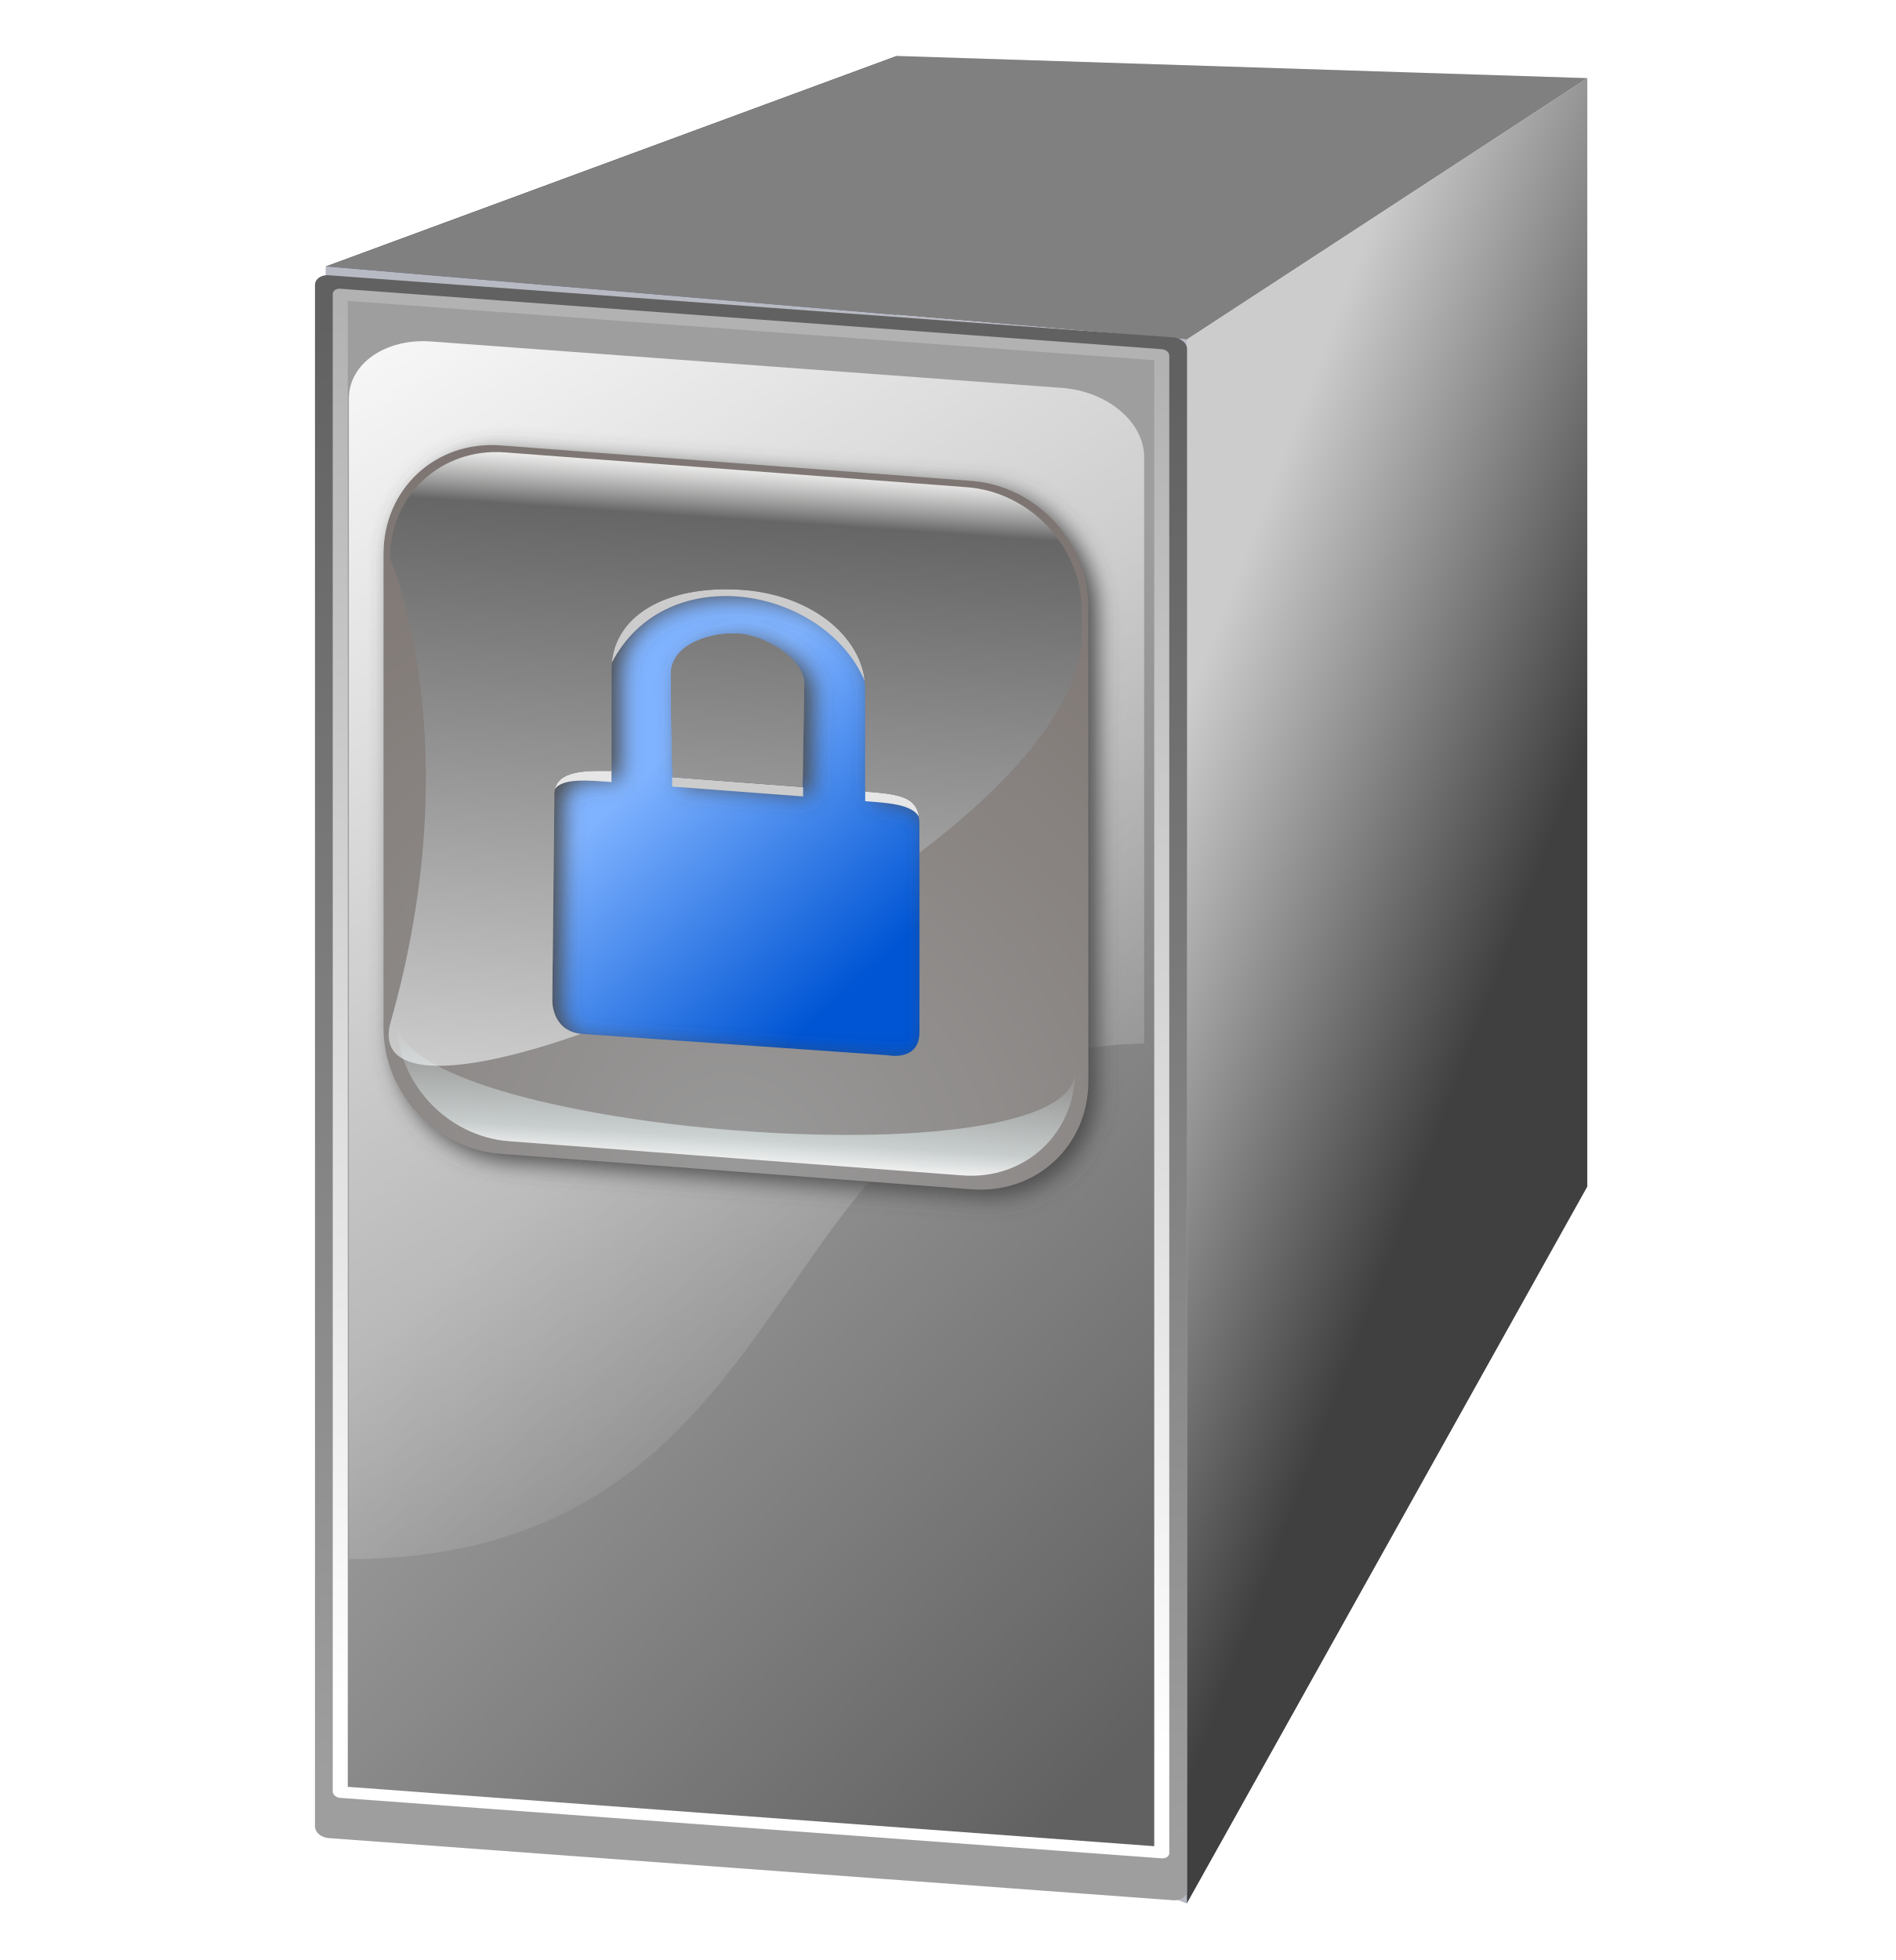
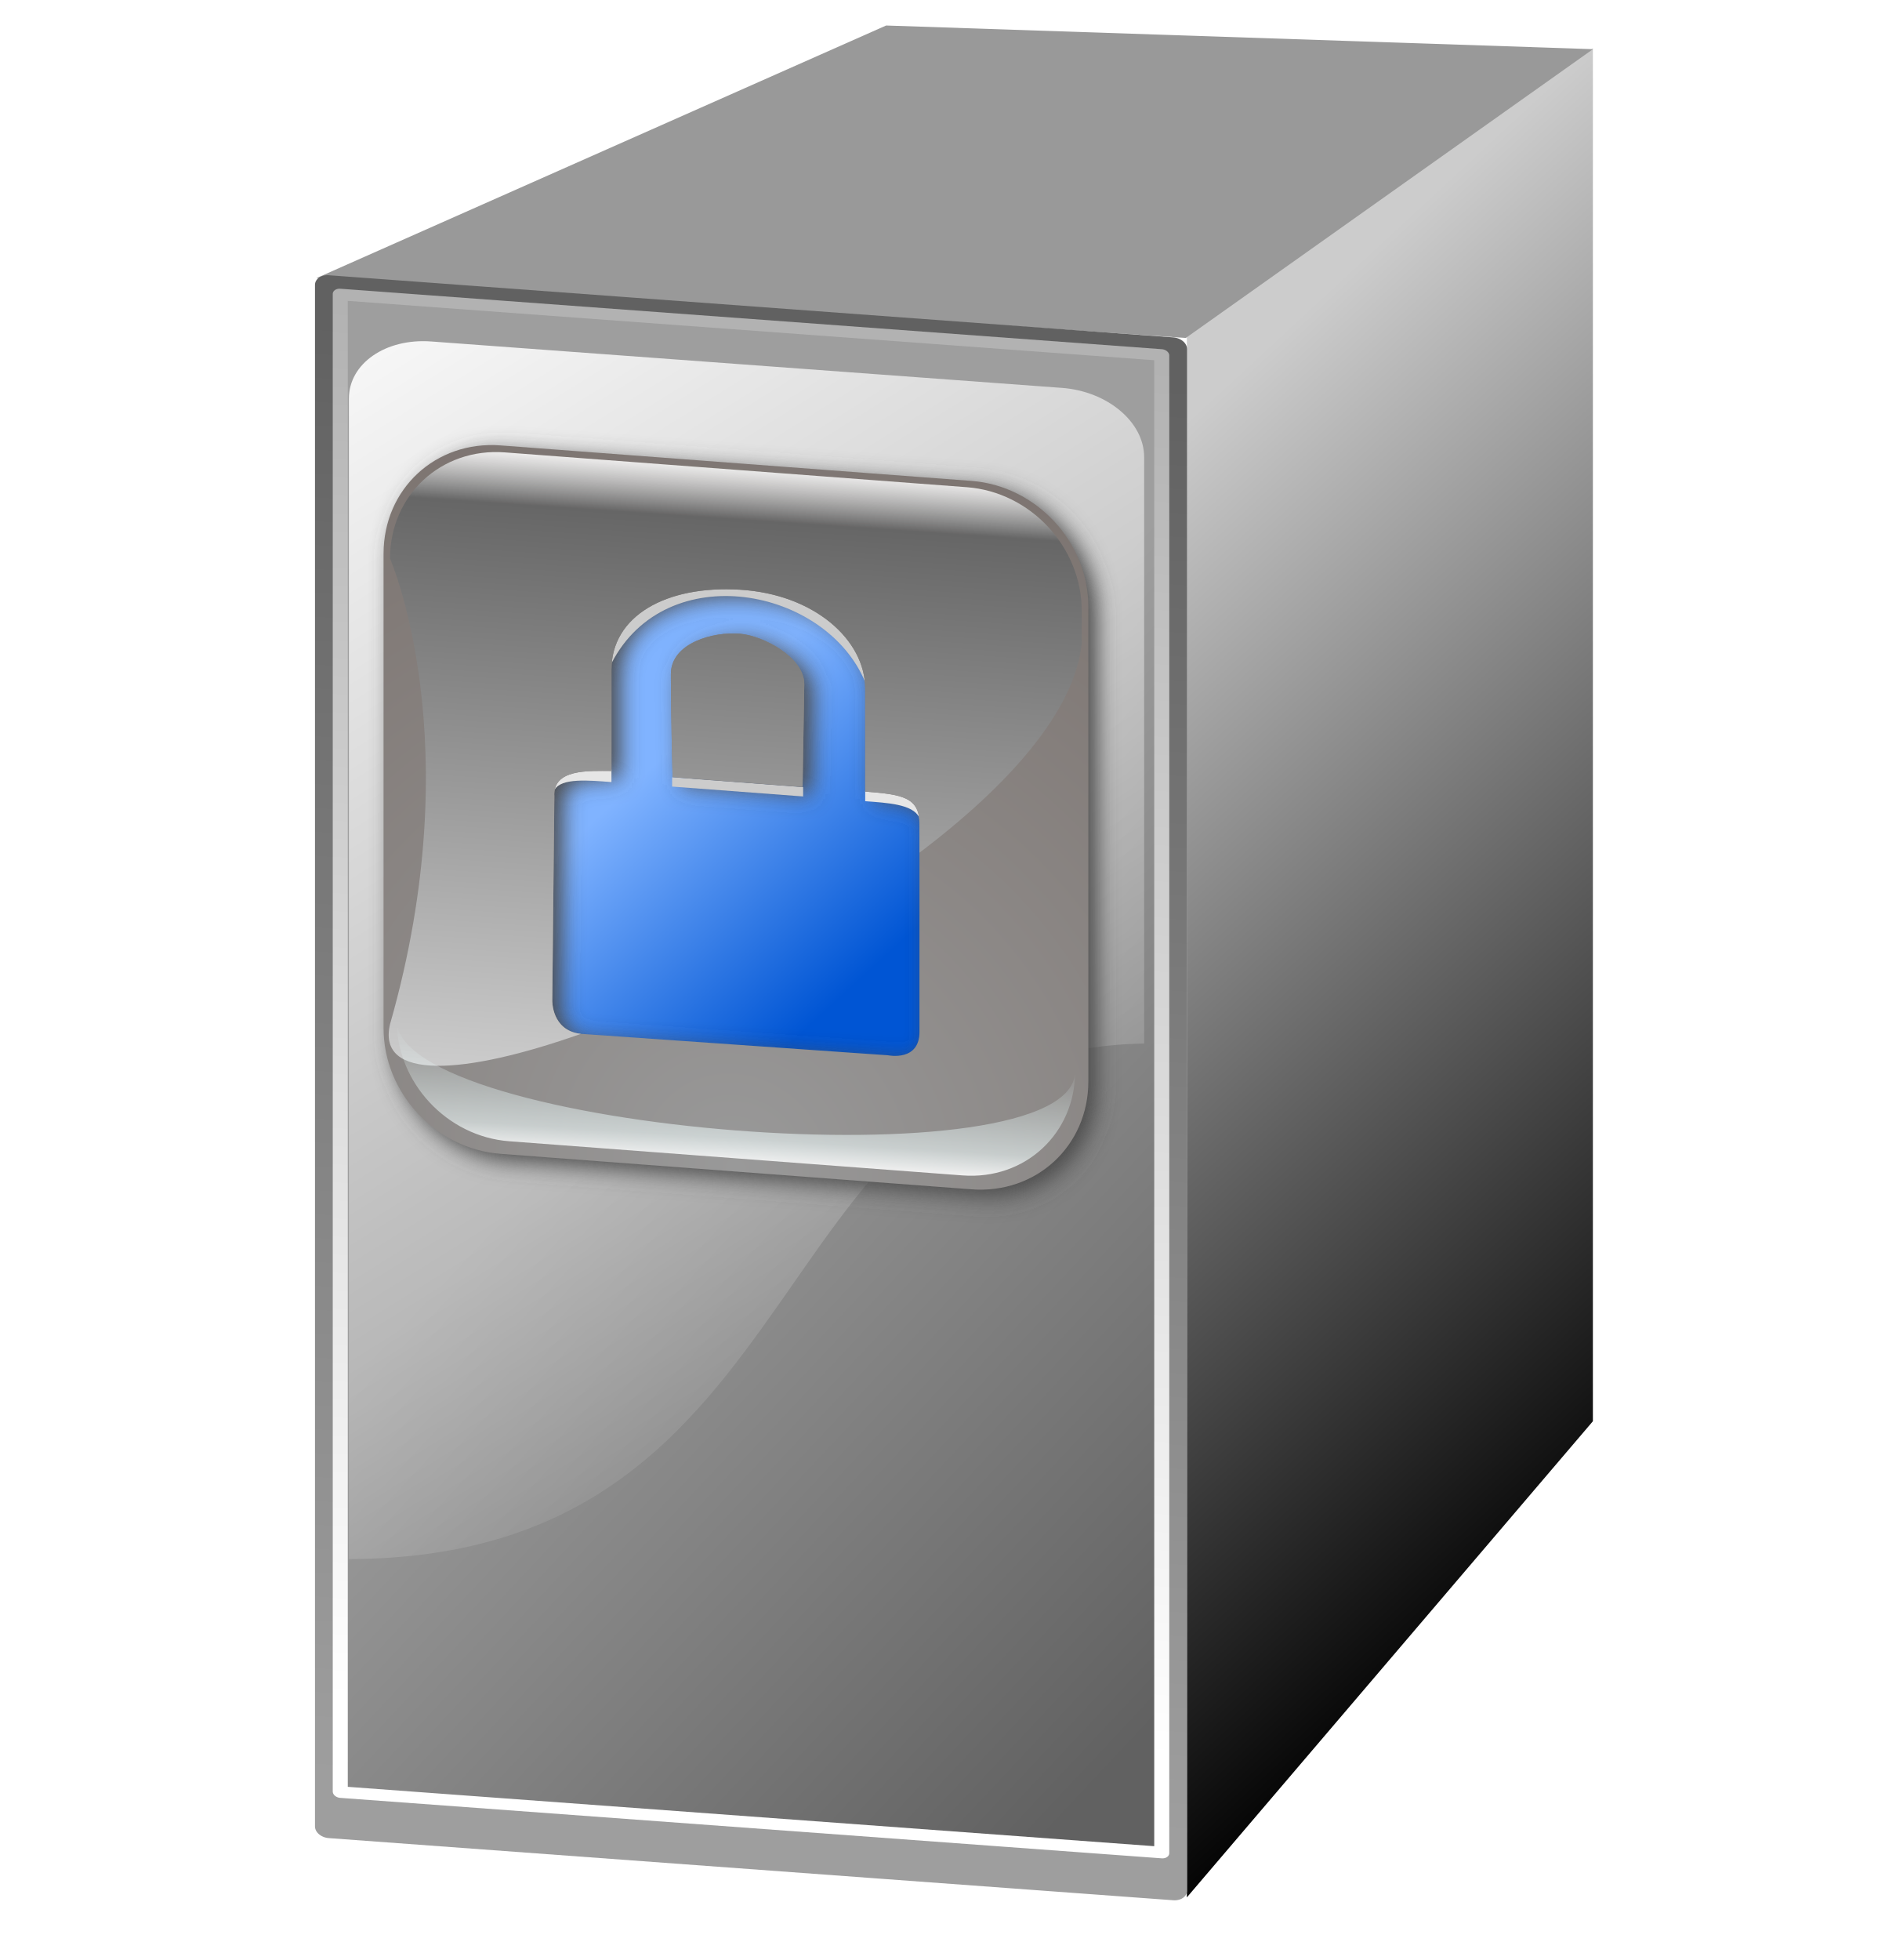
<svg xmlns="http://www.w3.org/2000/svg" xmlns:xlink="http://www.w3.org/1999/xlink" width="119" height="123" viewBox="0.023 -0.342 119 123" overflow="visible" enable-background="new 0.023 -0.342 119 123" xml:space="preserve" id="svg1" version="1.1">
  <defs id="defs168">
    <linearGradient id="linearGradient4362">
      <stop style="stop-color:#0055d4;stop-opacity:1" offset="0" id="stop4364" />
      <stop style="stop-color:#80b3ff;stop-opacity:1" offset="1" id="stop4366" />
-     </linearGradient>
-     <linearGradient id="linearGradient4372">
-       <stop style="stop-color:#404040;stop-opacity:1" offset="0" id="stop4374" />
-       <stop style="stop-color:#cccccc;stop-opacity:1" offset="1" id="stop4376" />
    </linearGradient>
    <linearGradient id="linearGradient2049">
      <stop offset="0.034" style="stop-color:#00ff00;stop-opacity:1;" id="stop2050" />
      <stop offset="1" style="stop-color:#009700;stop-opacity:1;" id="stop2051" />
    </linearGradient>
    <linearGradient id="linearGradient2020">
      <stop offset="0" style="stop-color:#9e9e9e;stop-opacity:1;" id="stop2022" />
      <stop offset="1" style="stop-color:#616161;stop-opacity:1;" id="stop2021" />
    </linearGradient>
    <linearGradient id="linearGradient2017">
      <stop offset="0" style="stop-color:#9e9e9e;stop-opacity:1;" id="stop2019" />
      <stop offset="1" style="stop-color:#616161;stop-opacity:1;" id="stop2018" />
    </linearGradient>
    <linearGradient id="linearGradient2001">
      <stop offset="0.034" style="stop-color:#ffffff;stop-opacity:1;" id="stop2003" />
      <stop offset="1" style="stop-color:#878787;stop-opacity:1;" id="stop2002" />
    </linearGradient>
    <linearGradient id="linearGradient1987">
      <stop offset="0.034" style="stop-color:#ffffff;stop-opacity:1;" id="stop1989" />
      <stop offset="1" style="stop-color:#b2b2b2;stop-opacity:1;" id="stop1988" />
    </linearGradient>
    <linearGradient id="linearGradient1939">
      <stop offset="0" style="stop-color:#ffffff;stop-opacity:1;" id="stop1941" />
      <stop offset="1" style="stop-color:#cfcfcf;stop-opacity:1;" id="stop1940" />
    </linearGradient>
    <linearGradient id="linearGradient1925">
      <stop offset="0" style="stop-color:#ffffff;stop-opacity:1;" id="stop1927" />
      <stop offset="1" style="stop-color:#ffffff;stop-opacity:0;" id="stop1926" />
    </linearGradient>
    <linearGradient id="linearGradient1910">
      <stop offset="0.034" style="stop-color:#ffffff;stop-opacity:1;" id="stop1912" />
      <stop offset="1" style="stop-color:#b2b2b2;stop-opacity:1;" id="stop1911" />
    </linearGradient>
    <linearGradient id="linearGradient1902">
      <stop offset="0" style="stop-color:#9e9e9e;stop-opacity:1;" id="stop1904" />
      <stop offset="1" style="stop-color:#616161;stop-opacity:1;" id="stop1903" />
    </linearGradient>
    <linearGradient id="linearGradient1895">
      <stop offset="0" style="stop-color:#cccccc;stop-opacity:1;" id="stop1897" />
      <stop offset="1" style="stop-color:#616161;stop-opacity:1;" id="stop1896" />
    </linearGradient>
    <linearGradient xlink:href="#linearGradient1902" id="linearGradient1894" gradientTransform="matrix(0.6573817,0,0,1.528169,-53.63161,0.7939598)" x1="167.027" y1="72.893" x2="167.027" y2="7.541" gradientUnits="userSpaceOnUse" />
    <linearGradient xlink:href="#linearGradient1902" id="linearGradient1901" gradientTransform="matrix(0.6573817,0,0,1.528169,-52.12873,4.356708)" x1="131.02" y1="69.246" x2="131.02" y2="6.213" gradientUnits="userSpaceOnUse" />
    <linearGradient xlink:href="#linearGradient1925" id="linearGradient1924" gradientTransform="scale(0.73936,1.352522)" x1="108.457" y1="33.613" x2="134.875" y2="60.464" gradientUnits="userSpaceOnUse" />
    <linearGradient xlink:href="#linearGradient1902" id="linearGradient1928" gradientUnits="userSpaceOnUse" gradientTransform="matrix(0.6837371,0,0,1.587269,-58.22978,3.466209)" x1="151.293" y1="29.794" x2="174.058" y2="65.576" />
    <linearGradient xlink:href="#linearGradient1910" id="linearGradient1929" gradientUnits="userSpaceOnUse" gradientTransform="matrix(0.6675532,0,0,1.562217,-54.00035,4.740301)" x1="147.334" y1="66.202" x2="147.334" y2="5.227" />
    <linearGradient xlink:href="#linearGradient1939" id="linearGradient1977" gradientUnits="userSpaceOnUse" gradientTransform="matrix(1.718143,0,0,0.23394,1.496018,65.51328)" x1="47.611" y1="20.174" x2="56.111" y2="53.457" />
    <linearGradient xlink:href="#linearGradient1902" id="linearGradient1978" gradientUnits="userSpaceOnUse" gradientTransform="matrix(1.587228,0,0,0.212498,1.496018,66.29516)" x1="59.365" y1="40.895" x2="59.437" y2="19.193" />
    <linearGradient xlink:href="#linearGradient1939" id="linearGradient1980" gradientUnits="userSpaceOnUse" gradientTransform="matrix(1.718143,0,0,0.240258,1.496018,63.59053)" x1="47.611" y1="20.174" x2="56.111" y2="53.457" />
    <linearGradient xlink:href="#linearGradient1902" id="linearGradient1981" gradientUnits="userSpaceOnUse" gradientTransform="matrix(1.587228,0,0,0.218238,1.496018,64.39353)" x1="59.365" y1="40.895" x2="59.437" y2="19.193" />
    <linearGradient xlink:href="#linearGradient1925" id="linearGradient2058" gradientTransform="matrix(0.684984,0.06570631,0,1.368438,-50.52969,-1.032389)" x1="106.479" y1="3.351" x2="134.771" y2="65.581" gradientUnits="userSpaceOnUse" />
-     <linearGradient xlink:href="#linearGradient4372" id="linearGradient4378" x1="88.411" y1="50.451" x2="67.905" y2="43.225" gradientUnits="userSpaceOnUse" gradientTransform="matrix(1.091833,-0.00516521,0,1.037986,-0.0898534,-5.483419)" />
    <filter id="filter26743">
      <feGaussianBlur stdDeviation="1.745" id="feGaussianBlur26745" />
    </filter>
    <radialGradient xlink:href="#linearGradient4887" id="radialGradient26679" gradientUnits="userSpaceOnUse" gradientTransform="matrix(2.29677,0,0,2.307457,-262.7827,-156.1671)" cx="202.644" cy="119.648" fx="202.644" fy="119.648" r="58.284" />
    <linearGradient id="linearGradient4887">
      <stop id="stop4889" offset="0" style="stop-color:#999999;stop-opacity:1" />
      <stop id="stop4891" offset="1" style="stop-color:#7b726e;stop-opacity:1" />
    </linearGradient>
    <linearGradient xlink:href="#linearGradient4879" id="linearGradient26681" gradientUnits="userSpaceOnUse" x1="202.153" y1="4.564" x2="202.915" y2="106.53" />
    <linearGradient id="linearGradient4879">
      <stop style="stop-color:#ffffff;stop-opacity:0.862;" offset="0" id="stop4881" />
      <stop id="stop4883" offset="0.083" style="stop-color:#666666;stop-opacity:1" />
      <stop style="stop-color:#cccccc;stop-opacity:1" offset="1" id="stop4885" />
    </linearGradient>
    <linearGradient xlink:href="#linearGradient26578" id="linearGradient26683" gradientUnits="userSpaceOnUse" x1="200.474" y1="118.723" x2="200.203" y2="99.468" />
    <linearGradient id="linearGradient26578">
      <stop style="stop-color:#ffffff;stop-opacity:0.862;" offset="0" id="stop26580" />
      <stop id="stop26582" offset="0.196" style="stop-color:#f3ffff;stop-opacity:0.561;" />
      <stop style="stop-color:#e8ffff;stop-opacity:0" offset="1" id="stop26584" />
    </linearGradient>
    <linearGradient xlink:href="#linearGradient4362" id="linearGradient4368" x1="-27.456" y1="52.378" x2="-40.595" y2="41.394" gradientUnits="userSpaceOnUse" />
+     <linearGradient xlink:href="#linearGradient2020" id="linearGradient4265" gradientTransform="matrix(0.6573817,0,0,1.528169,-52.12873,4.356708)" x1="131.02" y1="69.246" x2="131.02" y2="6.213" gradientUnits="userSpaceOnUse" />
+     <linearGradient xlink:href="#linearGradient2020" id="linearGradient4267" gradientUnits="userSpaceOnUse" gradientTransform="matrix(0.6837371,0,0,1.587269,-58.22978,3.466209)" x1="151.293" y1="29.794" x2="174.058" y2="65.576" />
+     <linearGradient xlink:href="#linearGradient4335" id="linearGradient4341" x1="96.967" y1="120.001" x2="78.129" y2="31.376" gradientUnits="userSpaceOnUse" gradientTransform="matrix(0.9949165,-0.7028712,0,1.025204,0.1633845,45.81106)" />
+     <linearGradient id="linearGradient4335">
+       <stop style="stop-color:#000000;stop-opacity:1;" offset="0" id="stop4337" />
+       <stop style="stop-color:#cccccc;stop-opacity:1" offset="1" id="stop4339" />
+     </linearGradient>
  </defs>
  <g id="g4345" transform="matrix(1.237773,0,0,0.9495257,-8.459734,6.538947)">
    <g id="g4456" transform="translate(1.615805,-2.10632)">
      <g id="g4293" transform="matrix(0.8079024,0,0,1.053157,6.834639,-6.88654)">
-         <g transform="matrix(1,0.09592386,0,1,0,-4.155788)" id="g4315">
-           <g style="opacity:1;fill:#000000;fill-opacity:1;stroke-width:1.402;stroke-linecap:round;stroke-miterlimit:4;stroke-dasharray:none" id="g4286">
-             <path points="72.522,118.302 97.659,70.906 54.314,65.087 18.483,102.634 " d="M 18.483,102.634 72.522,118.302 97.659,70.906 54.314,65.087 Z" style="fill:#afafde;fill-rule:evenodd;stroke:none;stroke-width:1px;stroke-linecap:butt;stroke-linejoin:round;stroke-opacity:1" id="path4296" />
-             <path points="18.483,102.634 54.314,65.087 54.314,4.116 18.483,20.761 " d="m 18.483,20.761 0,81.873 35.831,-37.547 0,-60.971 z" style="fill:#353564;fill-rule:evenodd;stroke:none;stroke-width:1px;stroke-linecap:butt;stroke-linejoin:round;stroke-opacity:1" id="path4288" />
-             <path points="97.659,1.35 97.659,70.906 54.314,65.087 54.314,4.116 " d="m 54.314,4.116 43.346,-2.766 0,69.556 -43.346,-5.818 z" style="fill:#e9e9ff;fill-rule:evenodd;stroke:none;stroke-width:1px;stroke-linecap:butt;stroke-linejoin:round;stroke-opacity:1" id="path4298" />
-             <path points="72.522,20.164 97.659,1.35 54.314,4.116 18.483,20.761 " d="M 18.483,20.761 72.522,20.164 97.659,1.35 54.314,4.116 Z" style="fill:#808080;fill-rule:evenodd;stroke:none;stroke-width:1px;stroke-linecap:butt;stroke-linejoin:round;stroke-opacity:1" id="path4290" />
-             <path points="72.522,118.302 97.659,70.906 97.659,1.35 72.522,20.164 " d="m 72.522,20.164 0,98.138 25.137,-47.397 0,-69.556 z" style="fill:url(#linearGradient4378);fill-opacity:1;fill-rule:evenodd;stroke:none;stroke-width:1px;stroke-linecap:butt;stroke-linejoin:round;stroke-opacity:1" id="path4294" />
-             <path points="72.522,20.164 72.522,118.302 18.483,102.634 18.483,20.761 " d="m 18.483,20.761 54.04,-0.597 0,98.138 -54.04,-15.668 z" style="opacity:1;fill:#b8bac3;fill-opacity:1" id="path4292" />
-           </g>
-         </g>
+         <path style="opacity:1;fill:url(#linearGradient4341);fill-opacity:1;fill-rule:evenodd;stroke:#070707;stroke-width:1.012;stroke-linejoin:round;stroke-miterlimit:4;stroke-dasharray:none;stroke-dashoffset:0;stroke-opacity:0" d="m 72.524,22.693 25.487,-18.005 0,86.16 -25.487,29.881 z" id="rect4333" />
+         <path style="opacity:1;fill:#999999;fill-opacity:1;fill-rule:evenodd;stroke:#070707;stroke-width:1;stroke-linejoin:round;stroke-miterlimit:4;stroke-dasharray:none;stroke-dashoffset:0;stroke-opacity:0" d="M 53.646,3.259 98.015,4.744 72.457,22.868 17.884,19.112 Z" id="rect4346" />
      </g>
      <rect transform="matrix(0.9954308,0.09548557,0,1,0,0)" style="fill:url(#linearGradient1894);fill-opacity:1;stroke:url(#linearGradient1901);stroke-width:1.405;stroke-linecap:round;stroke-linejoin:round;stroke-miterlimit:4;stroke-dasharray:none;stroke-dashoffset:0;stroke-opacity:1" id="rect1269" width="43.024" height="101.886" x="22.011" y="11.651" ry="0" rx="0" />
      <rect transform="matrix(0.9954308,0.09548557,0,1,0,0)" style="fill:url(#linearGradient1928);fill-opacity:1;stroke:url(#linearGradient1929);stroke-width:0.766;stroke-linecap:round;stroke-linejoin:round;stroke-miterlimit:4;stroke-dashoffset:0;stroke-opacity:1" id="rect1905" width="41.851" height="98.975" x="22.597" y="12.167" ry="0" rx="0" />
      <path style="fill:url(#linearGradient2058);fill-opacity:1;fill-rule:evenodd;stroke:none;stroke-width:0.25pt;stroke-linecap:butt;stroke-linejoin:miter;stroke-opacity:1" d="m 27.106,17.428 c -2.316,-0.222 -4.175,1.458 -4.175,3.775 l 0,76.697 C 47.274,97.832 43.363,64.278 63.261,63.828 l 0,-38.757 c 0,-2.316 -1.859,-4.354 -4.175,-4.576 L 27.106,17.428 Z" id="path2052" />
      <g id="g4349" transform="translate(75.53887,8.16197)">
        <rect ry="6.166" rx="3.846" y="22.505" x="-46.872" height="38.44" width="29.084" id="rect4337" style="opacity:1;fill:url(#linearGradient4368);fill-opacity:1;stroke:none;stroke-width:0.1;stroke-miterlimit:4;stroke-dasharray:none;stroke-opacity:1" />
        <g id="g4997" transform="matrix(0.3079617,0.03024685,0,0.4014497,-95.38847,9.66136)">
          <g id="g4987">
            <path style="fill:#4d4d4d;fill-opacity:1;stroke:none;filter:url(#filter26743)" d="m 165.323,4.868 c -10.667,0 -19.25,8.614 -19.25,19.281 l 0,78.094 c 0,10.667 8.583,19.25 19.25,19.25 l 77.562,0 c 10.667,0 19.25,-8.583 19.25,-19.25 l 0,-78.094 c 0,-10.667 -8.583,-19.281 -19.25,-19.281 l -77.562,0 z m 39.469,20.781 c 12.27,-0.173 20.594,6.754 20.594,14.75 l 0,16.938 c 6.237,0 8.938,0.296 8.938,4.688 l 0,34.094 c 0.071,5.04 -5.156,4.344 -5.156,4.344 l -50.688,0.281 c -4.769,-0.219 -4.625,-5.156 -4.625,-5.156 l 0.344,-33.563 c -0.31,-4.577 5.61,-4.666 9.406,-4.938 l 0,-16.688 c 0,-8.784 8.918,-14.577 21.188,-14.75 z m 0,7.25 c -4.384,-0.06 -11.406,2.359 -11.406,7.5 0,6.78 0.281,16.938 0.281,16.938 l 21.406,0 0.281,-16.938 c 0,-4.401 -6.694,-7.447 -10.562,-7.5 z" id="path26685" />
            <path id="path26656" d="m 232.814,59.797 c 0.068,-2.78 -2.161,-3.695 -4.407,-3.915 -2.246,-0.22 -4.47,0.254 -4.47,0.254 l 0,1.691 c 3.692,0 7.803,-0.092 8.877,1.97 z" style="fill:#e6e6e6;fill-opacity:1;stroke:none" />
            <rect rx="0" ry="0" y="56.283" x="192.141" height="1.534" width="21.573" id="rect26654" style="fill:#cccccc;fill-opacity:1;stroke:none" />
            <path id="path26652" d="m 182.17,38.252 c -0.192,-18.409 42.052,-19.757 41.832,0.119 -6.431,-15.344 -32.821,-18.305 -41.832,-0.119 z" style="fill:#cccccc;fill-opacity:1;stroke:none" />
            <path style="fill:#e6e6e6;fill-opacity:1;stroke:none" d="m 172.8,59.797 c -0.068,-2.78 2.161,-3.695 4.407,-3.915 2.246,-0.22 4.946,-0.11 4.946,-0.11 l 0,2.055 c -3.692,0 -8.278,-0.092 -9.352,1.97 z" id="path26658" />
            <path id="rect25973" d="m 163.875,3.781 c -10.667,0 -19.25,8.614 -19.25,19.281 l 0,78.094 c 0,10.667 8.583,19.25 19.25,19.25 l 77.562,0 c 10.667,0 19.25,-8.583 19.25,-19.25 l 0,-78.094 c 0,-10.667 -8.583,-19.281 -19.25,-19.281 l -77.562,0 z m 39.469,20.781 c 12.27,-0.173 20.594,6.754 20.594,14.75 l 0,16.938 c 6.237,0 8.938,0.296 8.938,4.688 l 0,34.094 c 0.071,5.04 -5.156,4.344 -5.156,4.344 l -50.688,0.281 C 172.262,99.437 172.406,94.5 172.406,94.5 L 172.75,60.938 c -0.31,-4.577 5.61,-4.666 9.406,-4.938 l 0,-16.688 c 0,-8.784 8.918,-14.577 21.188,-14.75 z m 0,7.25 c -4.384,-0.06 -11.406,2.359 -11.406,7.5 0,6.78 0.281,16.938 0.281,16.938 l 21.406,0 0.281,-16.938 c 0,-4.401 -6.694,-7.447 -10.562,-7.5 z" style="fill:url(#radialGradient26679);fill-opacity:1;stroke:none" />
            <path id="rect26548" d="m 164.594,4.875 c -10.467,0 -18.906,8.439 -18.906,18.906 0,0 13.288,29.199 0,76.656 -2.187,9.513 12.223,7.457 31.438,-0.781 l -0.094,0 C 172.262,99.437 172.406,94.5 172.406,94.5 L 172.75,60.938 c -0.31,-4.577 5.61,-4.666 9.406,-4.938 l 0,-16.688 c 0,-8.784 8.918,-14.577 21.188,-14.75 12.27,-0.173 20.594,6.754 20.594,14.75 l 0,16.938 c 6.237,0 8.938,0.296 8.938,4.688 l 0,4.688 c 14.687,-12.189 25.618,-25.29 26.719,-36.531 l 0,-5.312 C 259.594,13.314 251.155,4.875 240.688,4.875 l -76.094,0 z m 38.75,26.938 c -4.384,-0.06 -11.406,2.359 -11.406,7.5 0,6.78 0.281,16.938 0.281,16.938 l 21.406,0 0.281,-16.938 c 0,-4.401 -6.694,-7.447 -10.562,-7.5 z" style="fill:url(#linearGradient26681);fill-opacity:1;stroke:none" />
            <path id="rect26567" d="m 258.508,99.693 c 0,10.268 -8.266,18.534 -18.534,18.534 l -74.66,0 c -10.268,0 -18.534,-8.266 -18.534,-18.534 -0.126,18.271 111.729,18.908 111.729,0 z" style="fill:url(#linearGradient26683);fill-opacity:1;stroke:none" />
          </g>
        </g>
      </g>
    </g>
  </g>
</svg>
